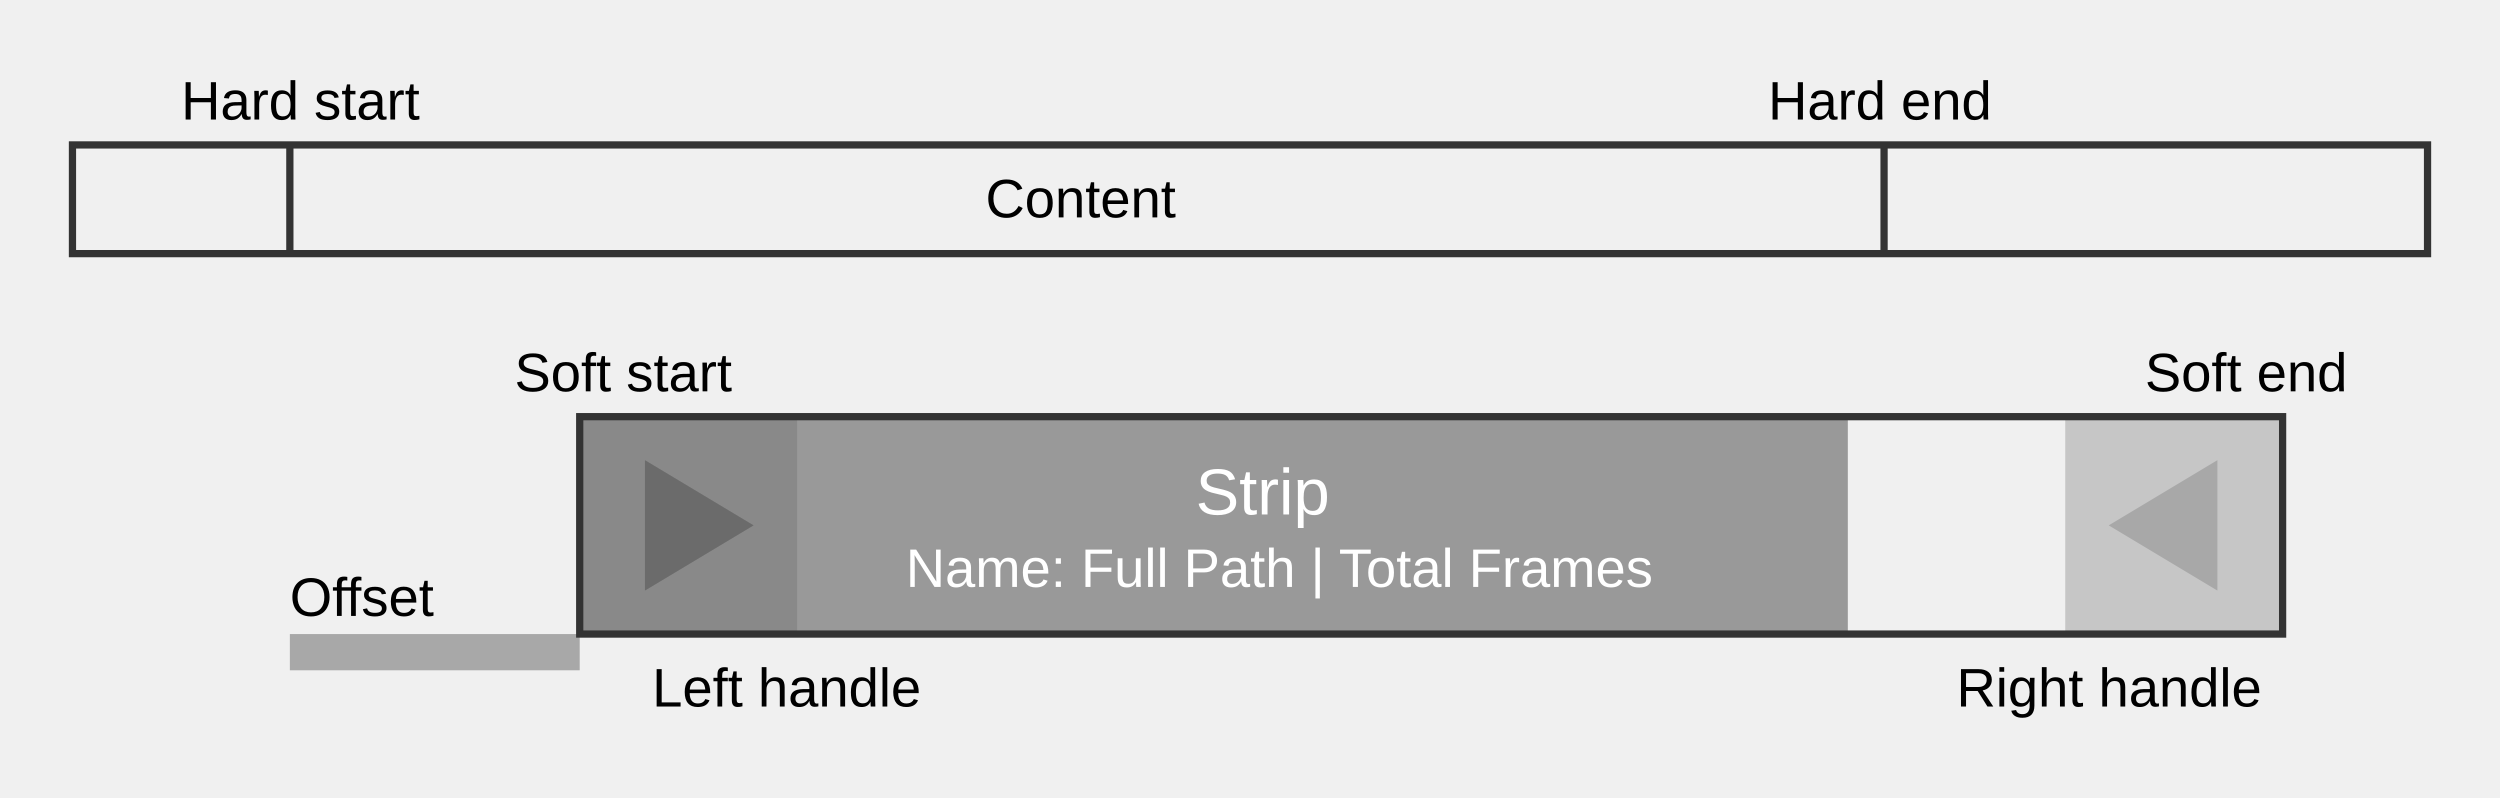
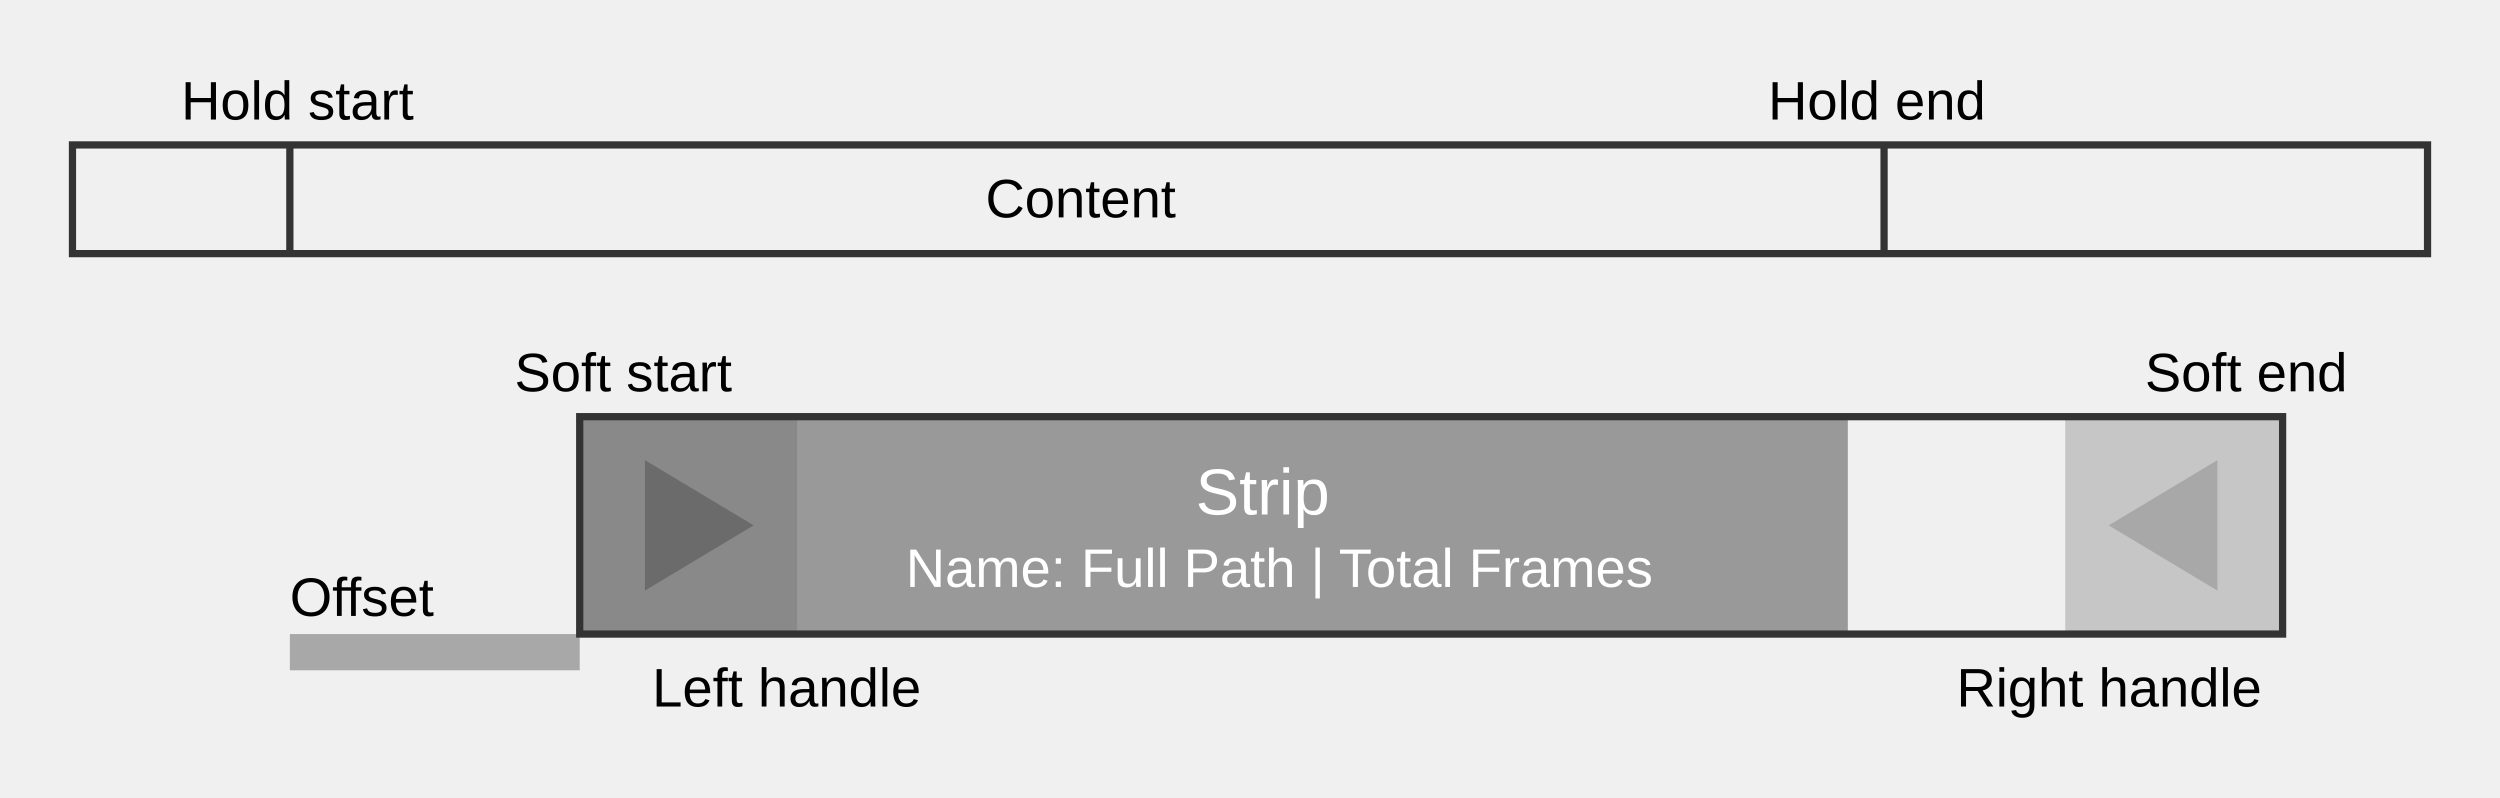
<svg xmlns="http://www.w3.org/2000/svg" width="690px" height="220px" viewBox="0 0 690 220">
  <rect fill="#999" x="160" y="115" width="350" height="60" />
  <g opacity="0.3">
    <path fill="#666" d="M160,115h60v60h-60zM570,115h60v60h-60z" />
    <path d="M208,145l-30-18v36zM582,145l30-18v36z" />
    <rect x="80" y="175" width="80" height="10" />
  </g>
  <g fill="none" stroke="#333" stroke-width="2">
    <path d="M20,40h650v30h-650zm60,0v30m440,0v-30" />
    <rect x="160" y="115" width="470" height="60" />
  </g>
  <text font-size="15px" font-family="Arial, sans-serif">
-     <tspan x="50" y="33">Hard start</tspan>
-     <tspan x="488" y="33">Hard end</tspan>
+     <tspan x="50" y="33">Hold start</tspan>
+     <tspan x="488" y="33">Hold end</tspan>
    <tspan x="272" y="60">Content</tspan>
    <tspan x="142" y="108">Soft start</tspan>
    <tspan x="592" y="108">Soft end</tspan>
    <tspan x="80" y="170">Offset</tspan>
    <tspan x="180" y="195">Left handle</tspan>
    <tspan x="540" y="195">Right handle</tspan>
    <tspan x="330" y="142" fill="#FFF" font-size="18px">Strip</tspan>
    <tspan x="250" y="162" fill="#FFF">Name: Full Path | Total Frames</tspan>
  </text>
</svg>
